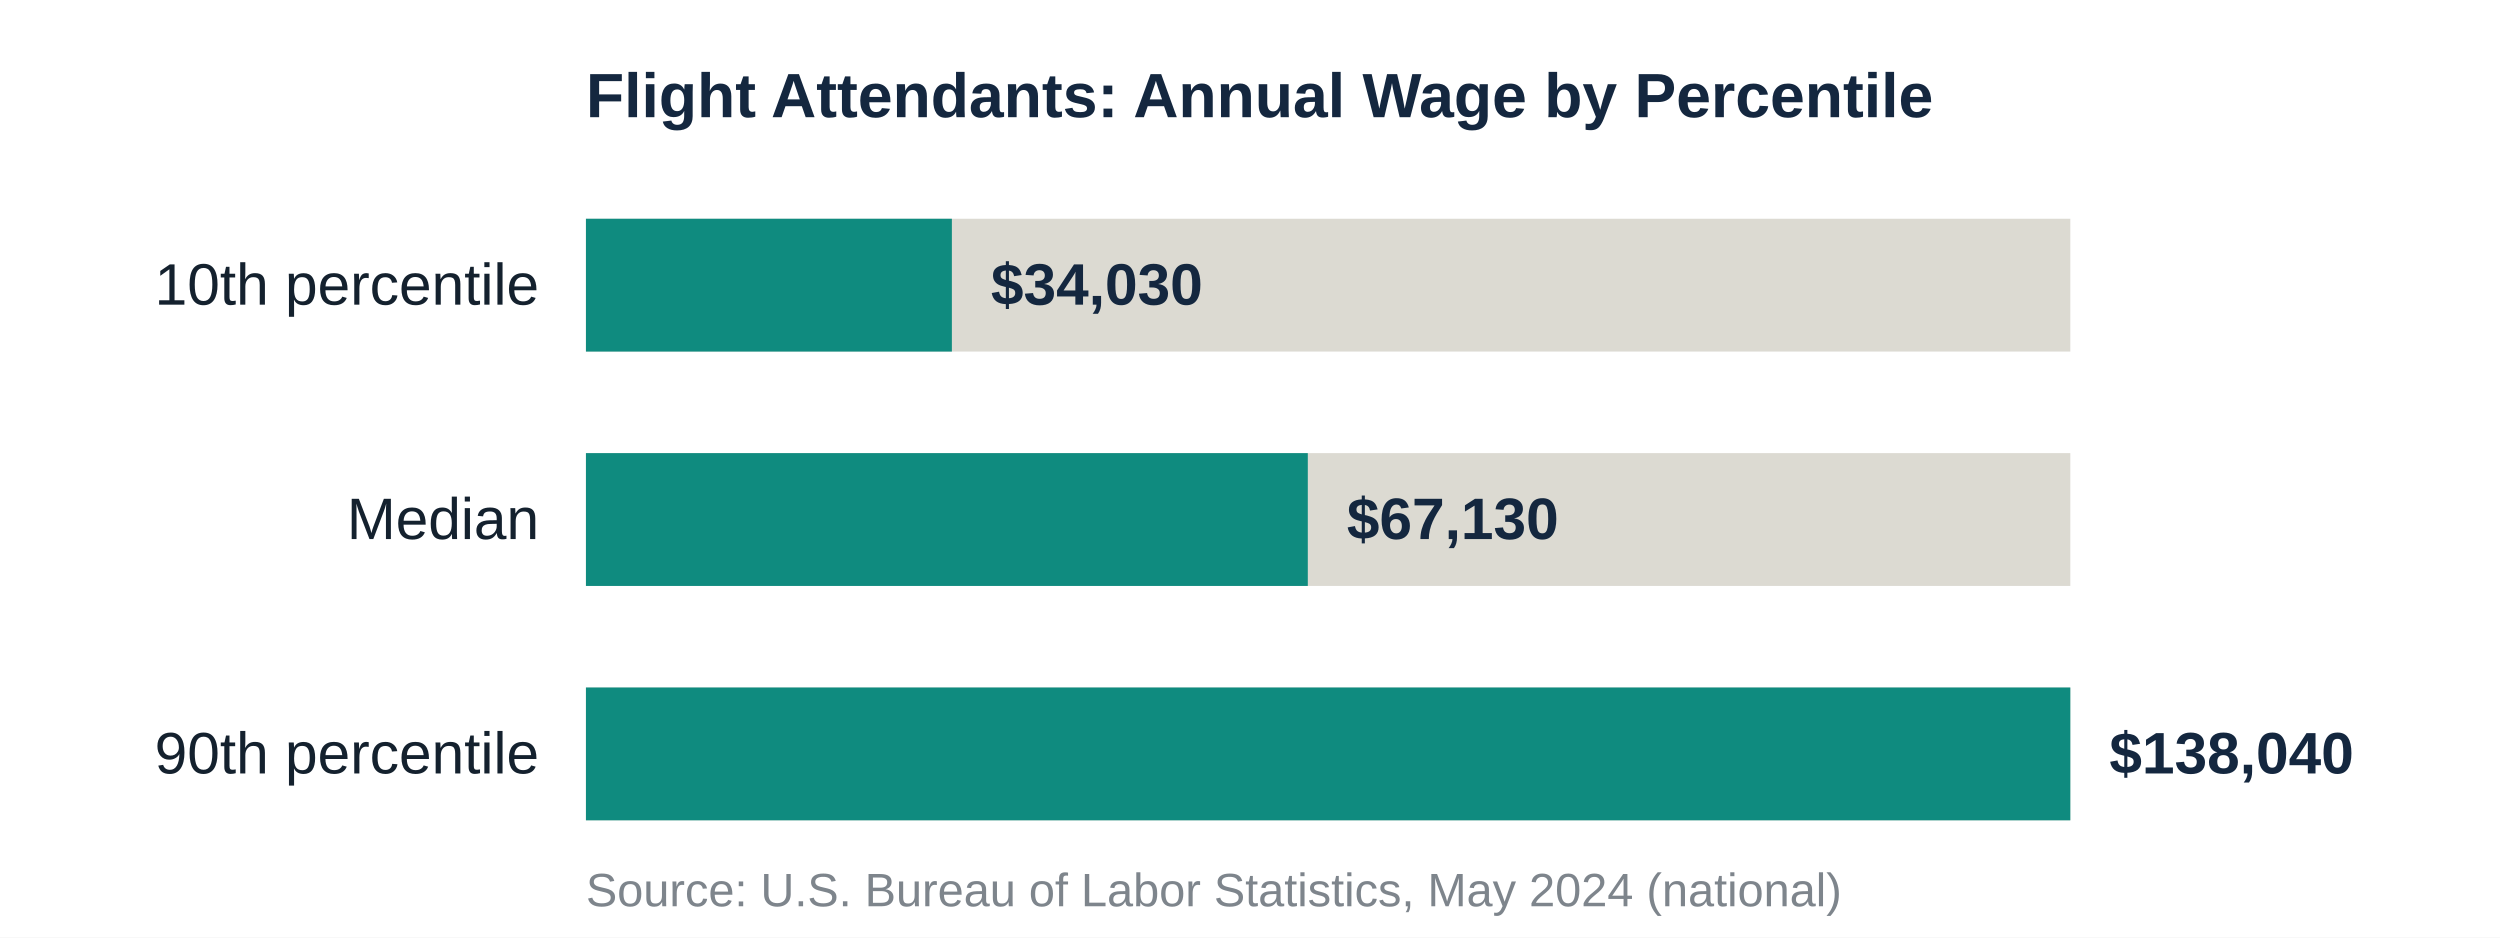
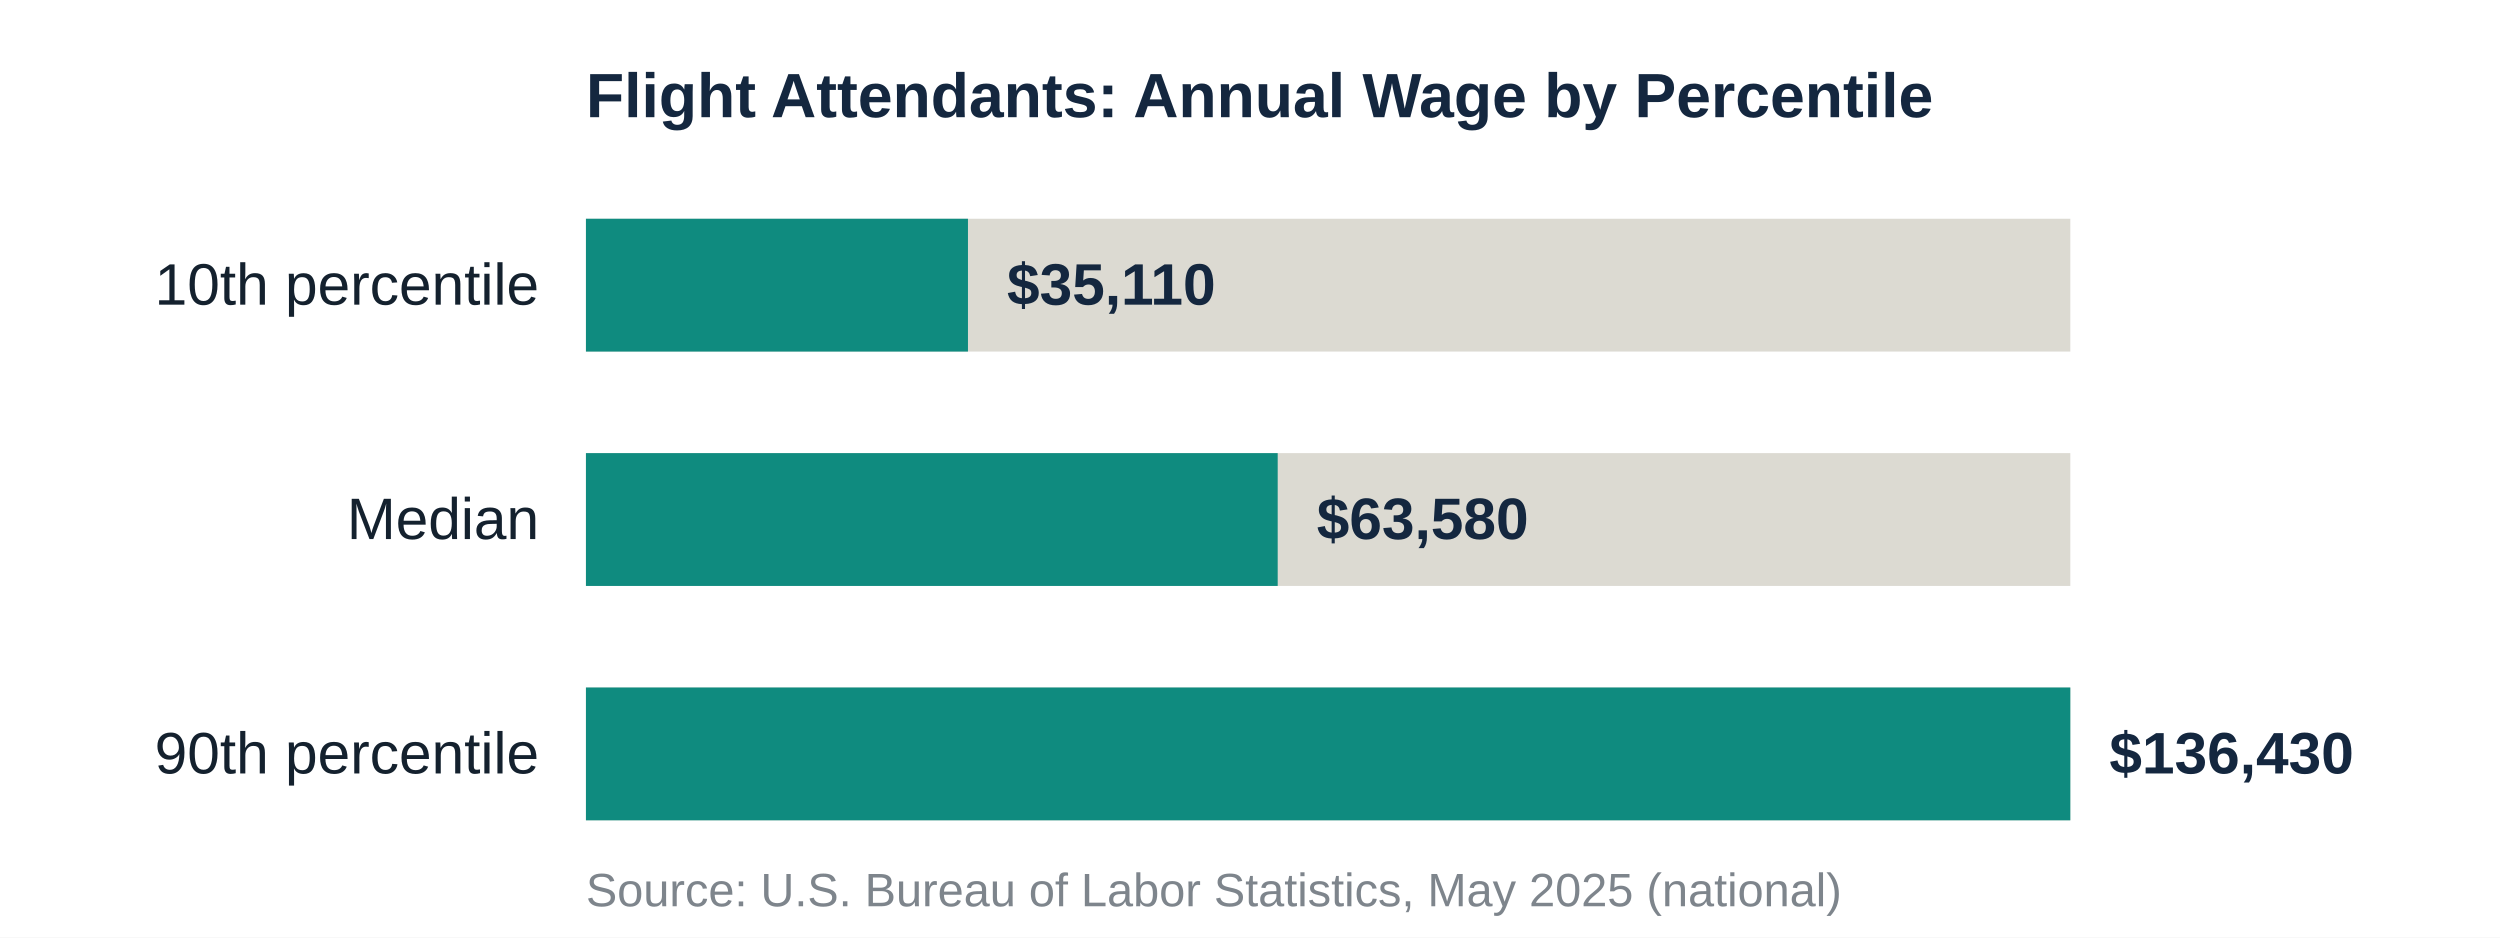
<svg xmlns="http://www.w3.org/2000/svg" viewBox="0 0 640 240" font-family="Arial, sans-serif">
  <rect x="0" y="0" width="640" height="240" fill="white" />
  <text x="150" y="30" font-size="16" font-weight="700" fill="#14273f">Flight Attendants: Annual Wage by Percentile</text>
  <text x="138" y="78" text-anchor="end" font-size="15" fill="#14212e" font-family="Arial, sans-serif">10th percentile</text>
  <rect x="150" y="56" width="380" height="34" fill="#dcdad2" />
-   <rect x="150" y="56" width="93.679" height="34" fill="#0f8b7f" />
-   <text x="253.679" y="78" font-size="15" font-weight="700" fill="#14273f" font-family="Arial, sans-serif">$34,030</text>
+   <rect x="150" y="56" width="97.798" height="34" fill="#0f8b7f" />
+   <text x="257.798" y="78" font-size="15" font-weight="700" fill="#14273f" font-family="Arial, sans-serif">$35,110</text>
  <text x="138" y="138" text-anchor="end" font-size="15" fill="#14212e" font-family="Arial, sans-serif">Median</text>
  <rect x="150" y="116" width="380" height="34" fill="#dcdad2" />
-   <rect x="150" y="116" width="184.797" height="34" fill="#0f8b7f" />
-   <text x="344.797" y="138" font-size="15" font-weight="700" fill="#14273f" font-family="Arial, sans-serif">$67,130</text>
+   <rect x="150" y="116" width="177.091" height="34" fill="#0f8b7f" />
+   <text x="337.091" y="138" font-size="15" font-weight="700" fill="#14273f" font-family="Arial, sans-serif">$63,580</text>
  <text x="138" y="198" text-anchor="end" font-size="15" fill="#14212e" font-family="Arial, sans-serif">90th percentile</text>
  <rect x="150" y="176" width="380" height="34" fill="#dcdad2" />
  <rect x="150" y="176" width="380" height="34" fill="#0f8b7f" />
-   <text x="540" y="198" font-size="15" font-weight="700" fill="#14273f" font-family="Arial, sans-serif">$138,040</text>
-   <text x="150" y="232" font-size="12" fill="#14212e" opacity="0.55">Source: U.S. Bureau of Labor Statistics, May 2024 (national)</text>
+   <text x="540" y="198" font-size="15" font-weight="700" fill="#14273f" font-family="Arial, sans-serif">$136,430</text>
+   <text x="150" y="232" font-size="12" fill="#14212e" opacity="0.55">Source: U.S. Bureau of Labor Statistics, May 2025 (national)</text>
</svg>
